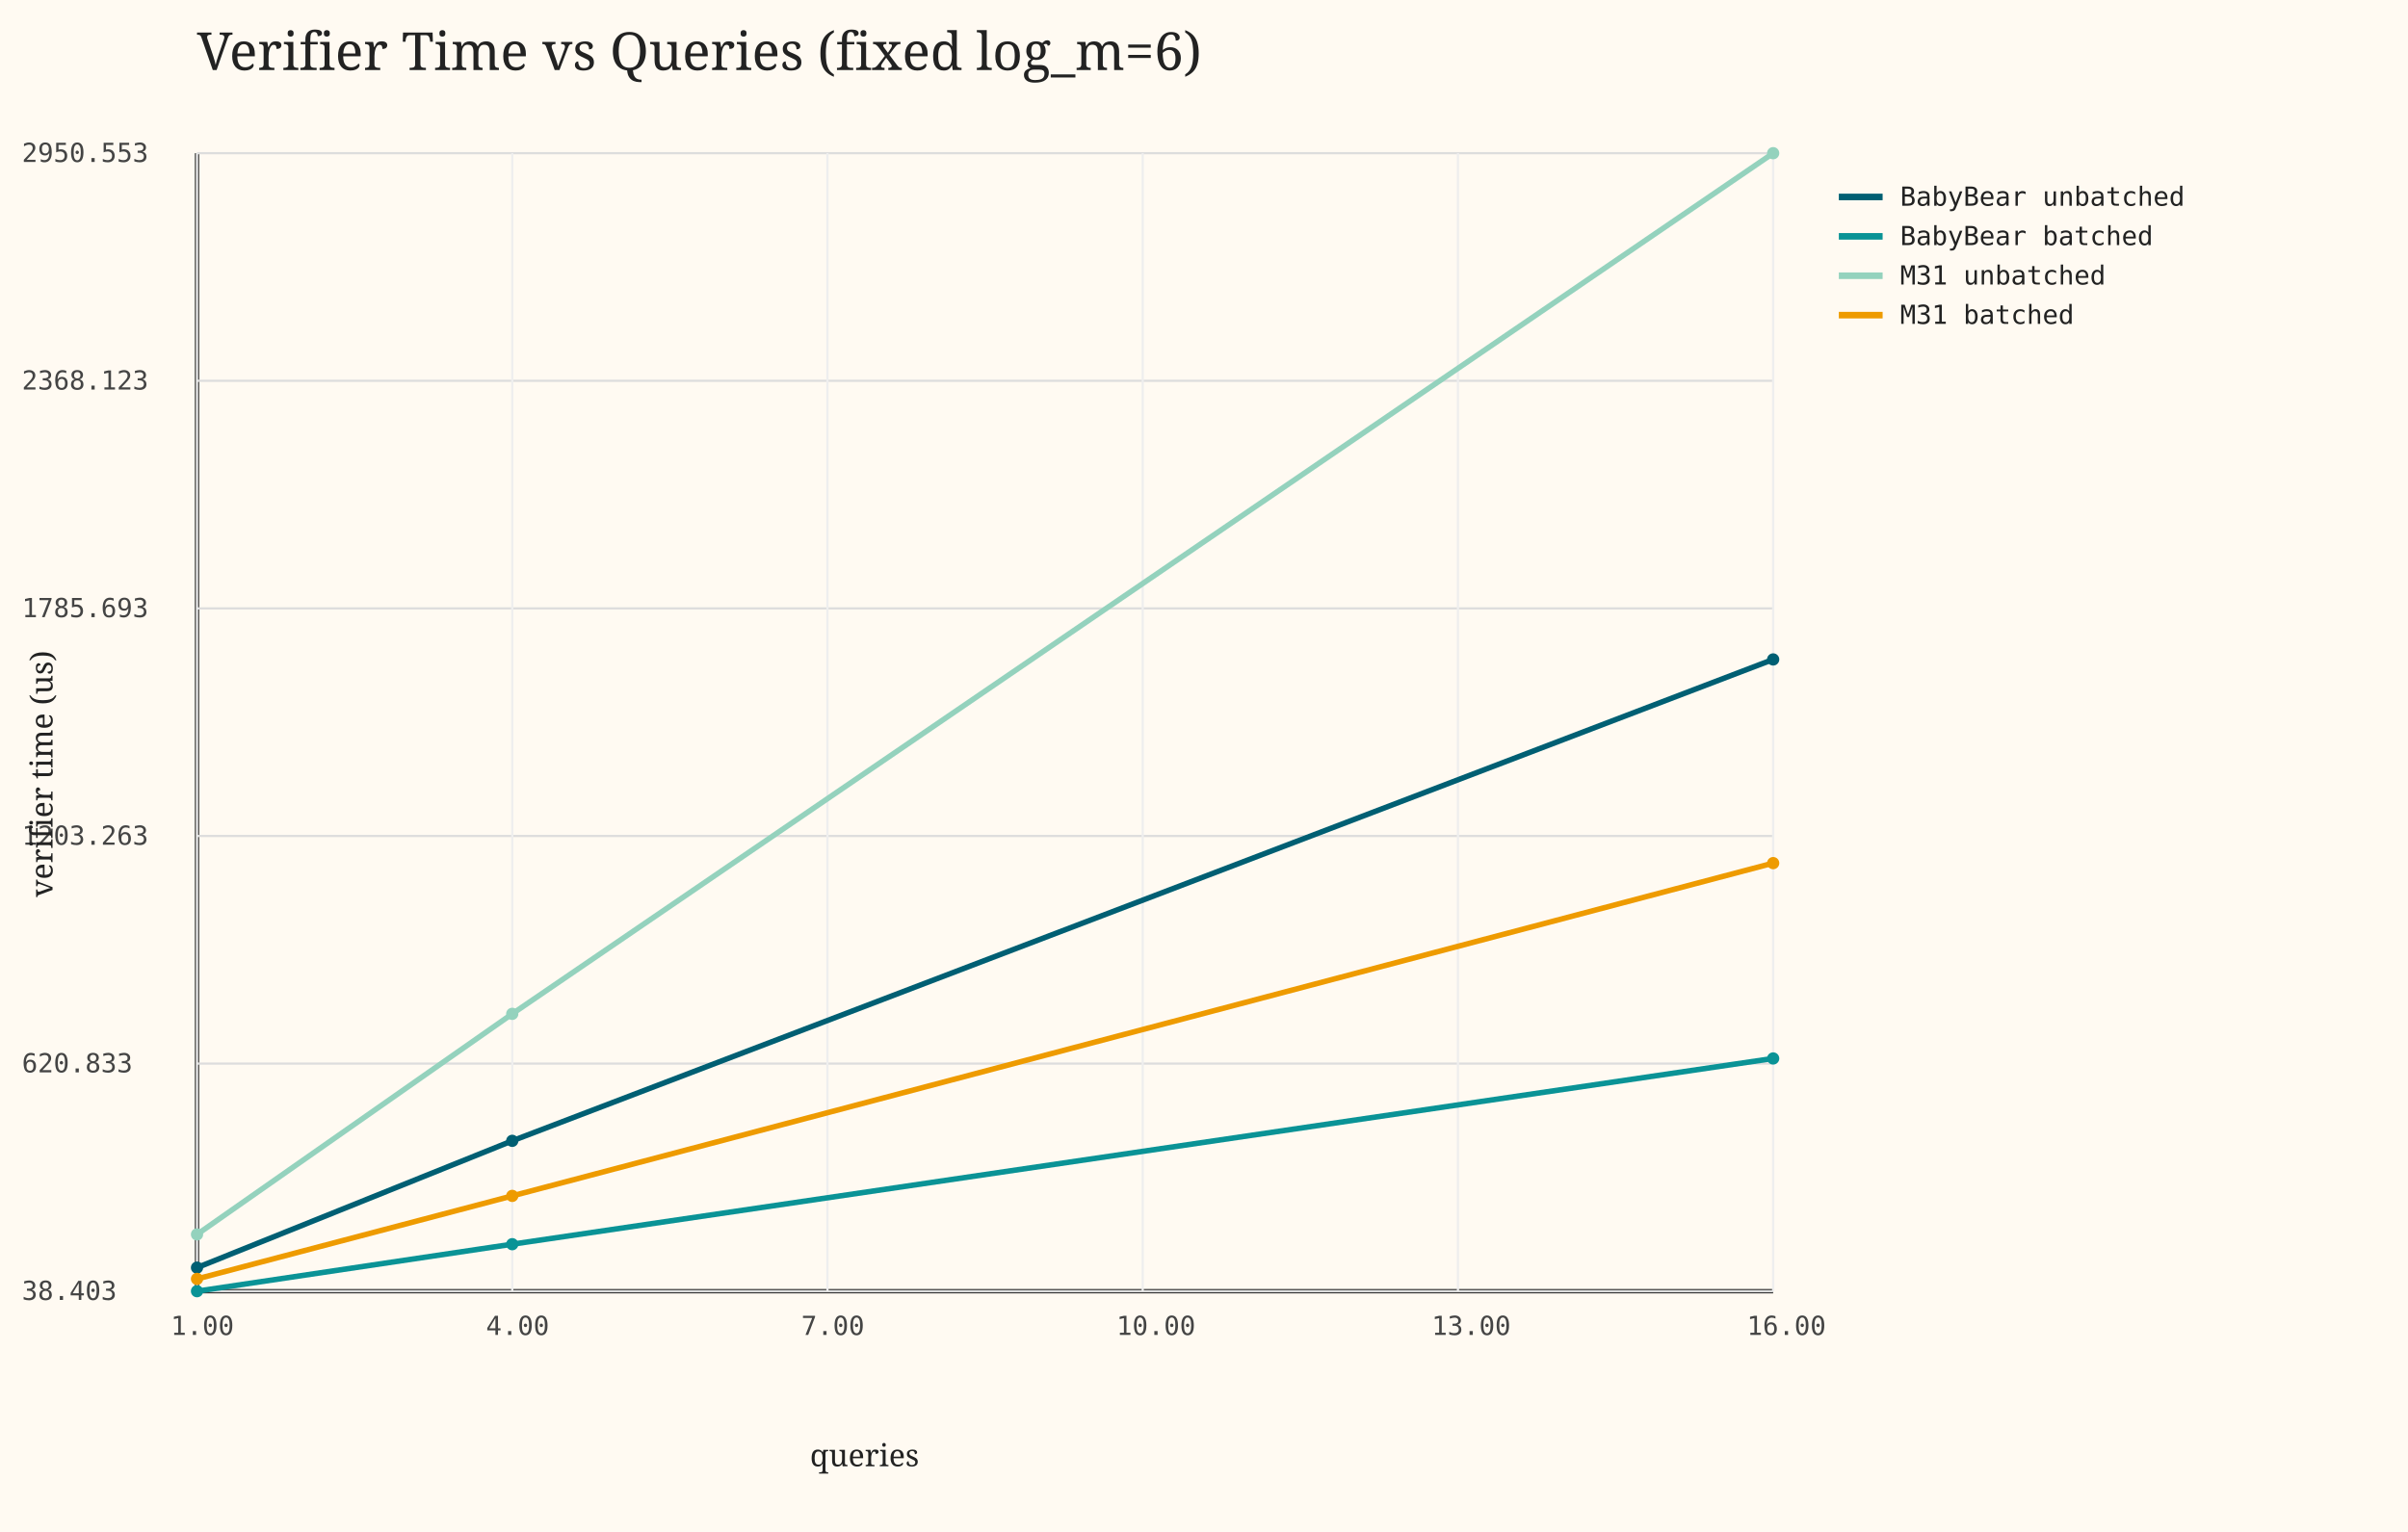
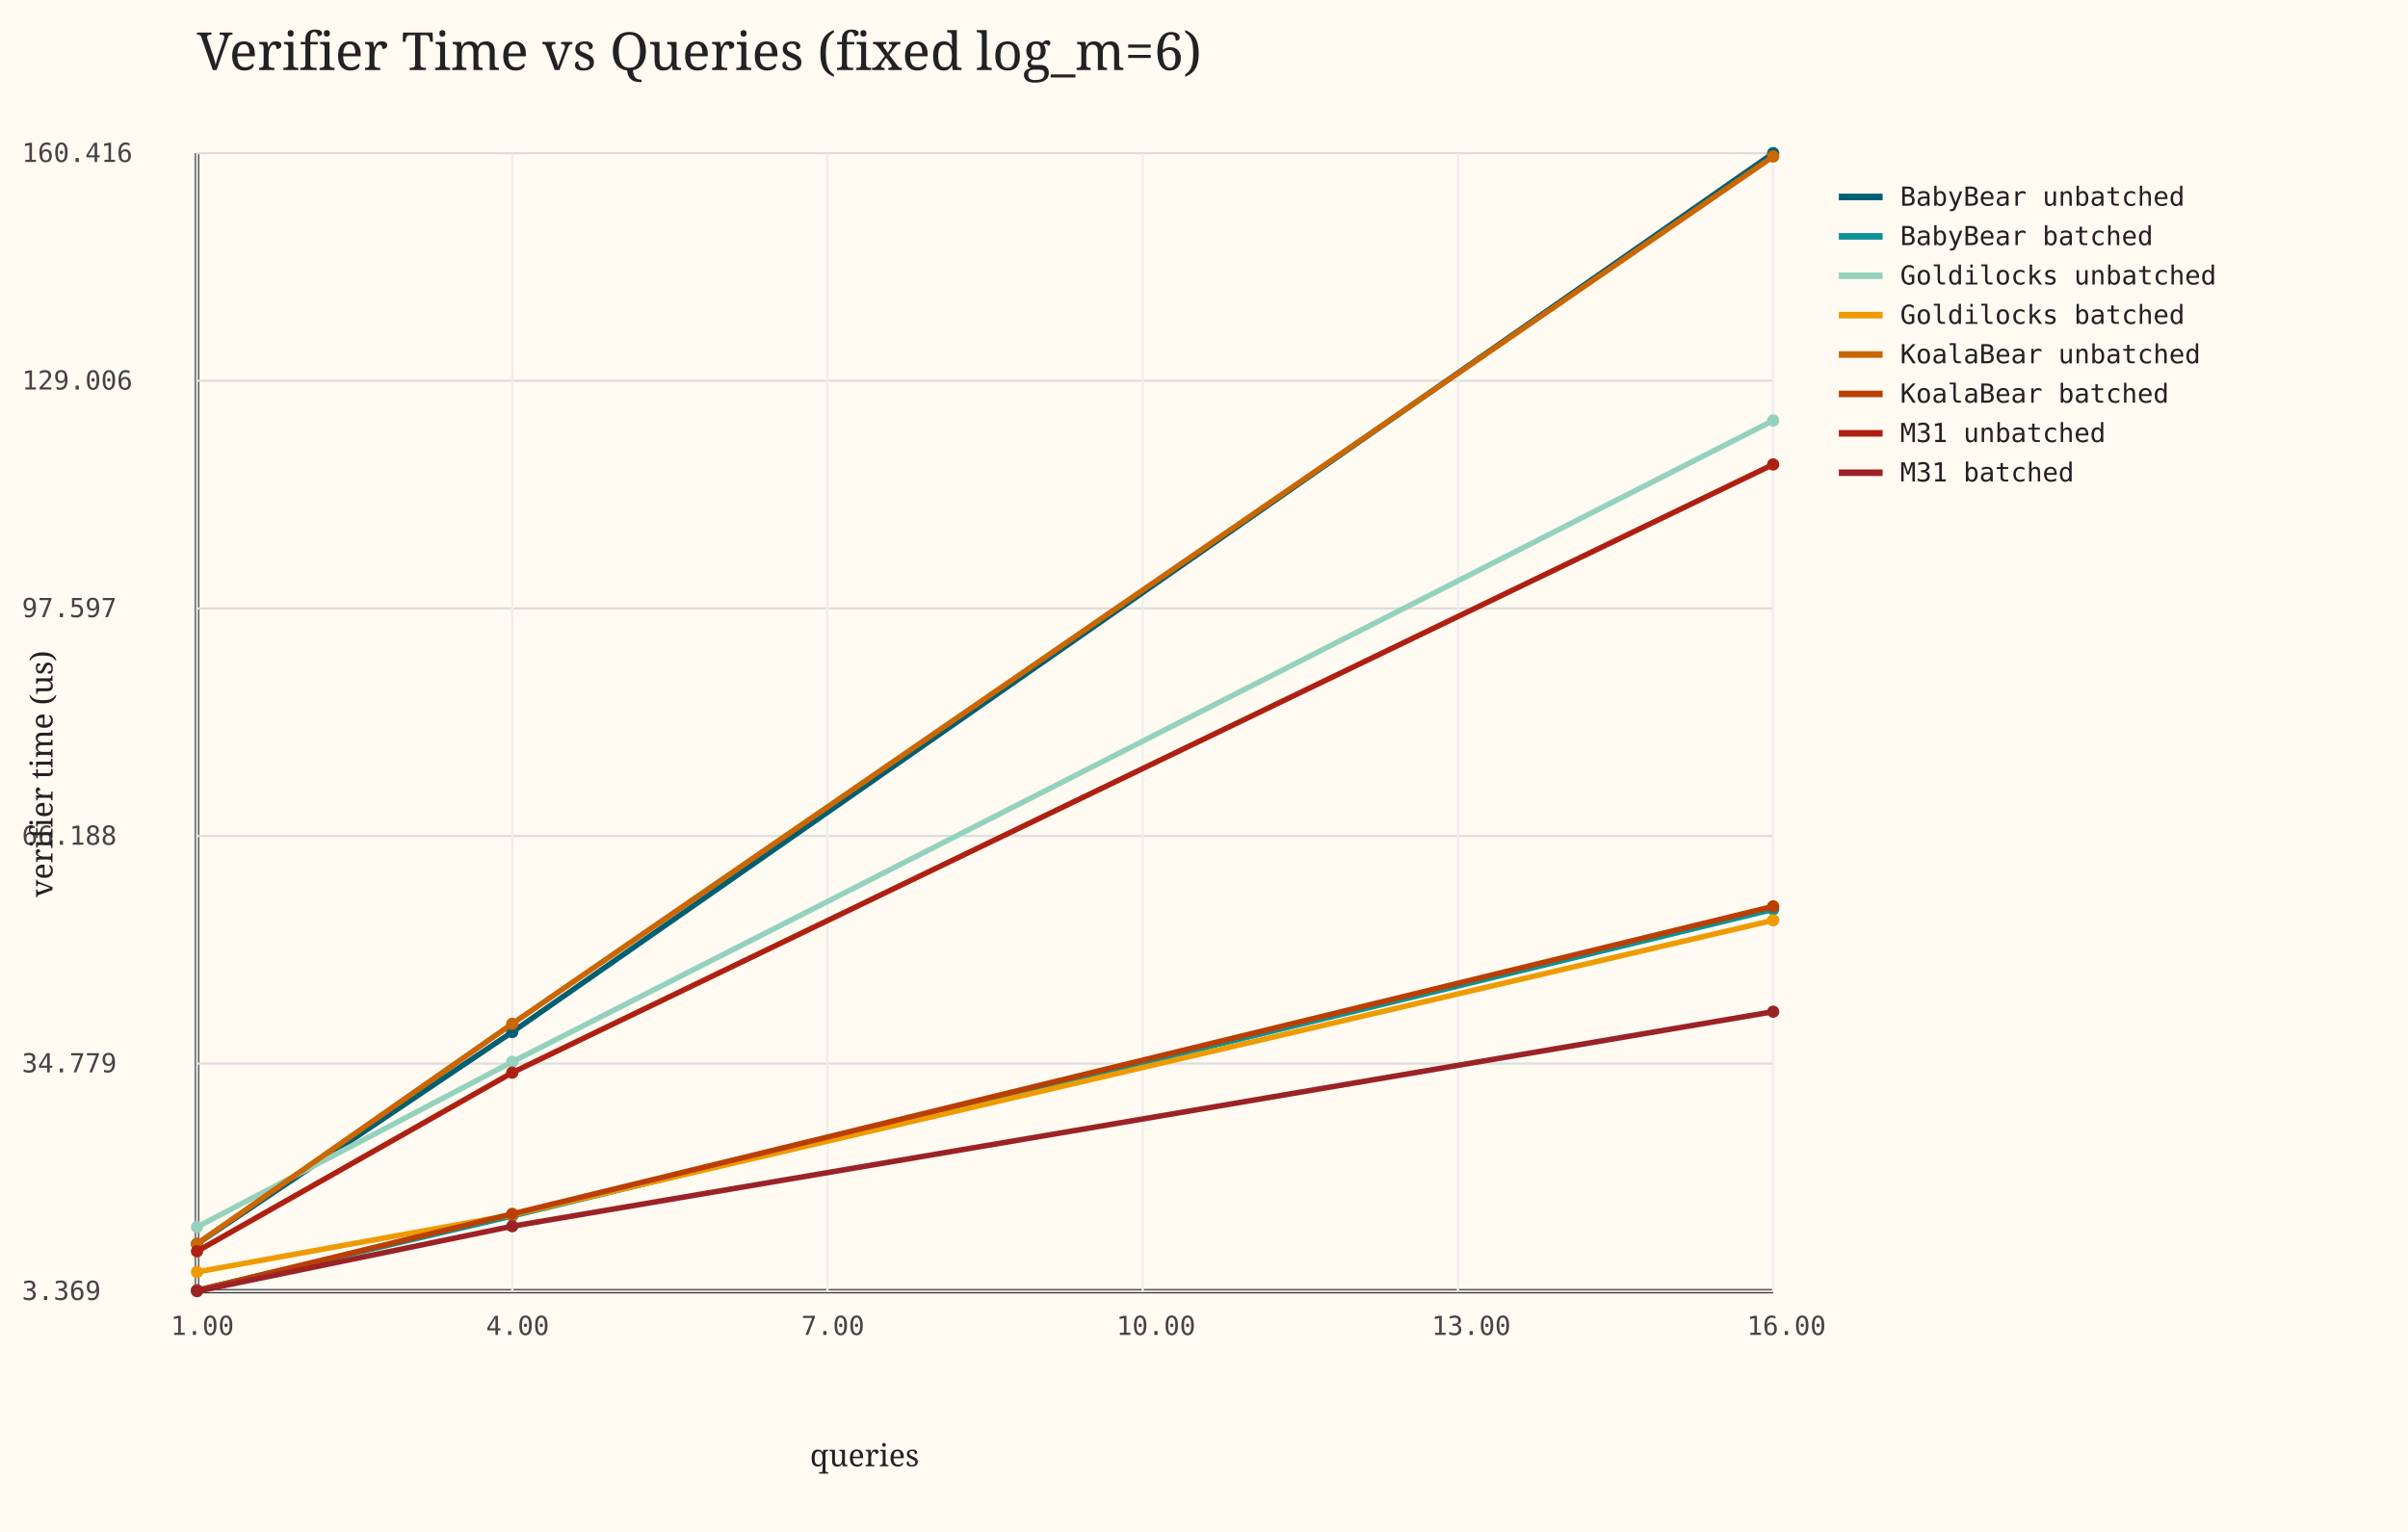
<svg xmlns="http://www.w3.org/2000/svg" width="1100" height="700" viewBox="0 0 1100 700">
  <rect x="0" y="0" width="1100" height="700" fill="#fffaf2" />
  <text x="90.0" y="32" font-size="24" fill="#222" font-family="Georgia">Verifier Time vs Queries (fixed log_m=6)</text>
  <line x1="90" y1="70" x2="90" y2="590" stroke="#333" stroke-width="2" />
  <line x1="90" y1="590" x2="810" y2="590" stroke="#333" stroke-width="2" />
  <line x1="90" y1="590.00" x2="810" y2="590.00" stroke="#ddd" stroke-width="1" />
-   <text x="10" y="594.00" font-size="12" fill="#444" font-family="monospace">38.403</text>
+   <text x="10" y="594.00" font-size="12" fill="#444" font-family="monospace">3.369</text>
  <line x1="90" y1="486.00" x2="810" y2="486.00" stroke="#ddd" stroke-width="1" />
-   <text x="10" y="490.00" font-size="12" fill="#444" font-family="monospace">620.833</text>
+   <text x="10" y="490.00" font-size="12" fill="#444" font-family="monospace">34.779</text>
  <line x1="90" y1="382.00" x2="810" y2="382.00" stroke="#ddd" stroke-width="1" />
-   <text x="10" y="386.00" font-size="12" fill="#444" font-family="monospace">1203.263</text>
+   <text x="10" y="386.00" font-size="12" fill="#444" font-family="monospace">66.188</text>
  <line x1="90" y1="278.00" x2="810" y2="278.00" stroke="#ddd" stroke-width="1" />
-   <text x="10" y="282.00" font-size="12" fill="#444" font-family="monospace">1785.693</text>
+   <text x="10" y="282.00" font-size="12" fill="#444" font-family="monospace">97.597</text>
  <line x1="90" y1="174.00" x2="810" y2="174.00" stroke="#ddd" stroke-width="1" />
-   <text x="10" y="178.00" font-size="12" fill="#444" font-family="monospace">2368.123</text>
+   <text x="10" y="178.00" font-size="12" fill="#444" font-family="monospace">129.006</text>
  <line x1="90" y1="70.00" x2="810" y2="70.00" stroke="#ddd" stroke-width="1" />
-   <text x="10" y="74.00" font-size="12" fill="#444" font-family="monospace">2950.553</text>
+   <text x="10" y="74.00" font-size="12" fill="#444" font-family="monospace">160.416</text>
  <line x1="90.00" y1="70" x2="90.00" y2="590" stroke="#eee" stroke-width="1" />
  <text x="78.00" y="610" font-size="12" fill="#444" font-family="monospace">1.00</text>
  <line x1="234.00" y1="70" x2="234.00" y2="590" stroke="#eee" stroke-width="1" />
  <text x="222.00" y="610" font-size="12" fill="#444" font-family="monospace">4.00</text>
  <line x1="378.00" y1="70" x2="378.00" y2="590" stroke="#eee" stroke-width="1" />
  <text x="366.00" y="610" font-size="12" fill="#444" font-family="monospace">7.00</text>
  <line x1="522.00" y1="70" x2="522.00" y2="590" stroke="#eee" stroke-width="1" />
  <text x="510.00" y="610" font-size="12" fill="#444" font-family="monospace">10.00</text>
  <line x1="666.00" y1="70" x2="666.00" y2="590" stroke="#eee" stroke-width="1" />
  <text x="654.00" y="610" font-size="12" fill="#444" font-family="monospace">13.00</text>
  <line x1="810.00" y1="70" x2="810.00" y2="590" stroke="#eee" stroke-width="1" />
  <text x="798.00" y="610" font-size="12" fill="#444" font-family="monospace">16.00</text>
-   <path d="M 90.00 579.24 L 234.00 521.30 L 810.00 301.33" stroke="#005f73" stroke-width="2.5" fill="none" />
-   <circle cx="90.00" cy="579.24" r="2.8" fill="#005f73" />
-   <circle cx="234.00" cy="521.30" r="2.8" fill="#005f73" />
-   <circle cx="810.00" cy="301.33" r="2.8" fill="#005f73" />
-   <path d="M 90.00 590.00 L 234.00 568.53 L 810.00 483.66" stroke="#0a9396" stroke-width="2.5" fill="none" />
-   <circle cx="90.00" cy="590.00" r="2.8" fill="#0a9396" />
-   <circle cx="234.00" cy="568.53" r="2.8" fill="#0a9396" />
-   <circle cx="810.00" cy="483.66" r="2.8" fill="#0a9396" />
-   <path d="M 90.00 564.06 L 234.00 463.27 L 810.00 70.00" stroke="#94d2bd" stroke-width="2.5" fill="none" />
-   <circle cx="90.00" cy="564.06" r="2.8" fill="#94d2bd" />
-   <circle cx="234.00" cy="463.27" r="2.8" fill="#94d2bd" />
-   <circle cx="810.00" cy="70.00" r="2.8" fill="#94d2bd" />
-   <path d="M 90.00 584.39 L 234.00 546.46 L 810.00 394.40" stroke="#ee9b00" stroke-width="2.5" fill="none" />
-   <circle cx="90.00" cy="584.39" r="2.8" fill="#ee9b00" />
-   <circle cx="234.00" cy="546.46" r="2.8" fill="#ee9b00" />
-   <circle cx="810.00" cy="394.40" r="2.8" fill="#ee9b00" />
+   <path d="M 90.00 568.40 L 234.00 471.58 L 810.00 70.00" stroke="#005f73" stroke-width="2.5" fill="none" />
+   <circle cx="90.00" cy="568.40" r="2.8" fill="#005f73" />
+   <circle cx="234.00" cy="471.58" r="2.8" fill="#005f73" />
+   <circle cx="810.00" cy="70.00" r="2.8" fill="#005f73" />
+   <path d="M 90.00 589.55 L 234.00 555.64 L 810.00 415.53" stroke="#0a9396" stroke-width="2.5" fill="none" />
+   <circle cx="90.00" cy="589.55" r="2.8" fill="#0a9396" />
+   <circle cx="234.00" cy="555.64" r="2.8" fill="#0a9396" />
+   <circle cx="810.00" cy="415.53" r="2.8" fill="#0a9396" />
+   <path d="M 90.00 560.67 L 234.00 485.21 L 810.00 192.14" stroke="#94d2bd" stroke-width="2.5" fill="none" />
+   <circle cx="90.00" cy="560.67" r="2.8" fill="#94d2bd" />
+   <circle cx="234.00" cy="485.21" r="2.8" fill="#94d2bd" />
+   <circle cx="810.00" cy="192.14" r="2.8" fill="#94d2bd" />
+   <path d="M 90.00 581.20 L 234.00 555.08 L 810.00 420.51" stroke="#ee9b00" stroke-width="2.5" fill="none" />
+   <circle cx="90.00" cy="581.20" r="2.8" fill="#ee9b00" />
+   <circle cx="234.00" cy="555.08" r="2.8" fill="#ee9b00" />
+   <circle cx="810.00" cy="420.51" r="2.8" fill="#ee9b00" />
+   <path d="M 90.00 568.32 L 234.00 467.80 L 810.00 71.50" stroke="#ca6702" stroke-width="2.5" fill="none" />
+   <circle cx="90.00" cy="568.32" r="2.8" fill="#ca6702" />
+   <circle cx="234.00" cy="467.80" r="2.8" fill="#ca6702" />
+   <circle cx="810.00" cy="71.50" r="2.8" fill="#ca6702" />
+   <path d="M 90.00 589.66 L 234.00 554.69 L 810.00 414.16" stroke="#bb3e03" stroke-width="2.5" fill="none" />
+   <circle cx="90.00" cy="589.66" r="2.8" fill="#bb3e03" />
+   <circle cx="234.00" cy="554.69" r="2.8" fill="#bb3e03" />
+   <circle cx="810.00" cy="414.16" r="2.8" fill="#bb3e03" />
+   <path d="M 90.00 571.78 L 234.00 490.14 L 810.00 212.23" stroke="#ae2012" stroke-width="2.5" fill="none" />
+   <circle cx="90.00" cy="571.78" r="2.8" fill="#ae2012" />
+   <circle cx="234.00" cy="490.14" r="2.8" fill="#ae2012" />
+   <circle cx="810.00" cy="212.23" r="2.8" fill="#ae2012" />
+   <path d="M 90.00 590.00 L 234.00 560.32 L 810.00 462.29" stroke="#9b2226" stroke-width="2.5" fill="none" />
+   <circle cx="90.00" cy="590.00" r="2.8" fill="#9b2226" />
+   <circle cx="234.00" cy="560.32" r="2.8" fill="#9b2226" />
+   <circle cx="810.00" cy="462.29" r="2.8" fill="#9b2226" />
  <line x1="840" y1="90" x2="860" y2="90" stroke="#005f73" stroke-width="3" />
  <text x="868" y="94" font-size="12" fill="#222" font-family="monospace">BabyBear unbatched</text>
  <line x1="840" y1="108" x2="860" y2="108" stroke="#0a9396" stroke-width="3" />
  <text x="868" y="112" font-size="12" fill="#222" font-family="monospace">BabyBear batched</text>
  <line x1="840" y1="126" x2="860" y2="126" stroke="#94d2bd" stroke-width="3" />
-   <text x="868" y="130" font-size="12" fill="#222" font-family="monospace">M31 unbatched</text>
+   <text x="868" y="130" font-size="12" fill="#222" font-family="monospace">Goldilocks unbatched</text>
  <line x1="840" y1="144" x2="860" y2="144" stroke="#ee9b00" stroke-width="3" />
-   <text x="868" y="148" font-size="12" fill="#222" font-family="monospace">M31 batched</text>
+   <text x="868" y="148" font-size="12" fill="#222" font-family="monospace">Goldilocks batched</text>
+   <line x1="840" y1="162" x2="860" y2="162" stroke="#ca6702" stroke-width="3" />
+   <text x="868" y="166" font-size="12" fill="#222" font-family="monospace">KoalaBear unbatched</text>
+   <line x1="840" y1="180" x2="860" y2="180" stroke="#bb3e03" stroke-width="3" />
+   <text x="868" y="184" font-size="12" fill="#222" font-family="monospace">KoalaBear batched</text>
+   <line x1="840" y1="198" x2="860" y2="198" stroke="#ae2012" stroke-width="3" />
+   <text x="868" y="202" font-size="12" fill="#222" font-family="monospace">M31 unbatched</text>
+   <line x1="840" y1="216" x2="860" y2="216" stroke="#9b2226" stroke-width="3" />
+   <text x="868" y="220" font-size="12" fill="#222" font-family="monospace">M31 batched</text>
  <text x="370" y="670" font-size="14" fill="#222" font-family="Georgia">queries</text>
  <text transform="translate(24,410) rotate(-90)" font-size="14" fill="#222" font-family="Georgia">verifier time (us)</text>
</svg>
